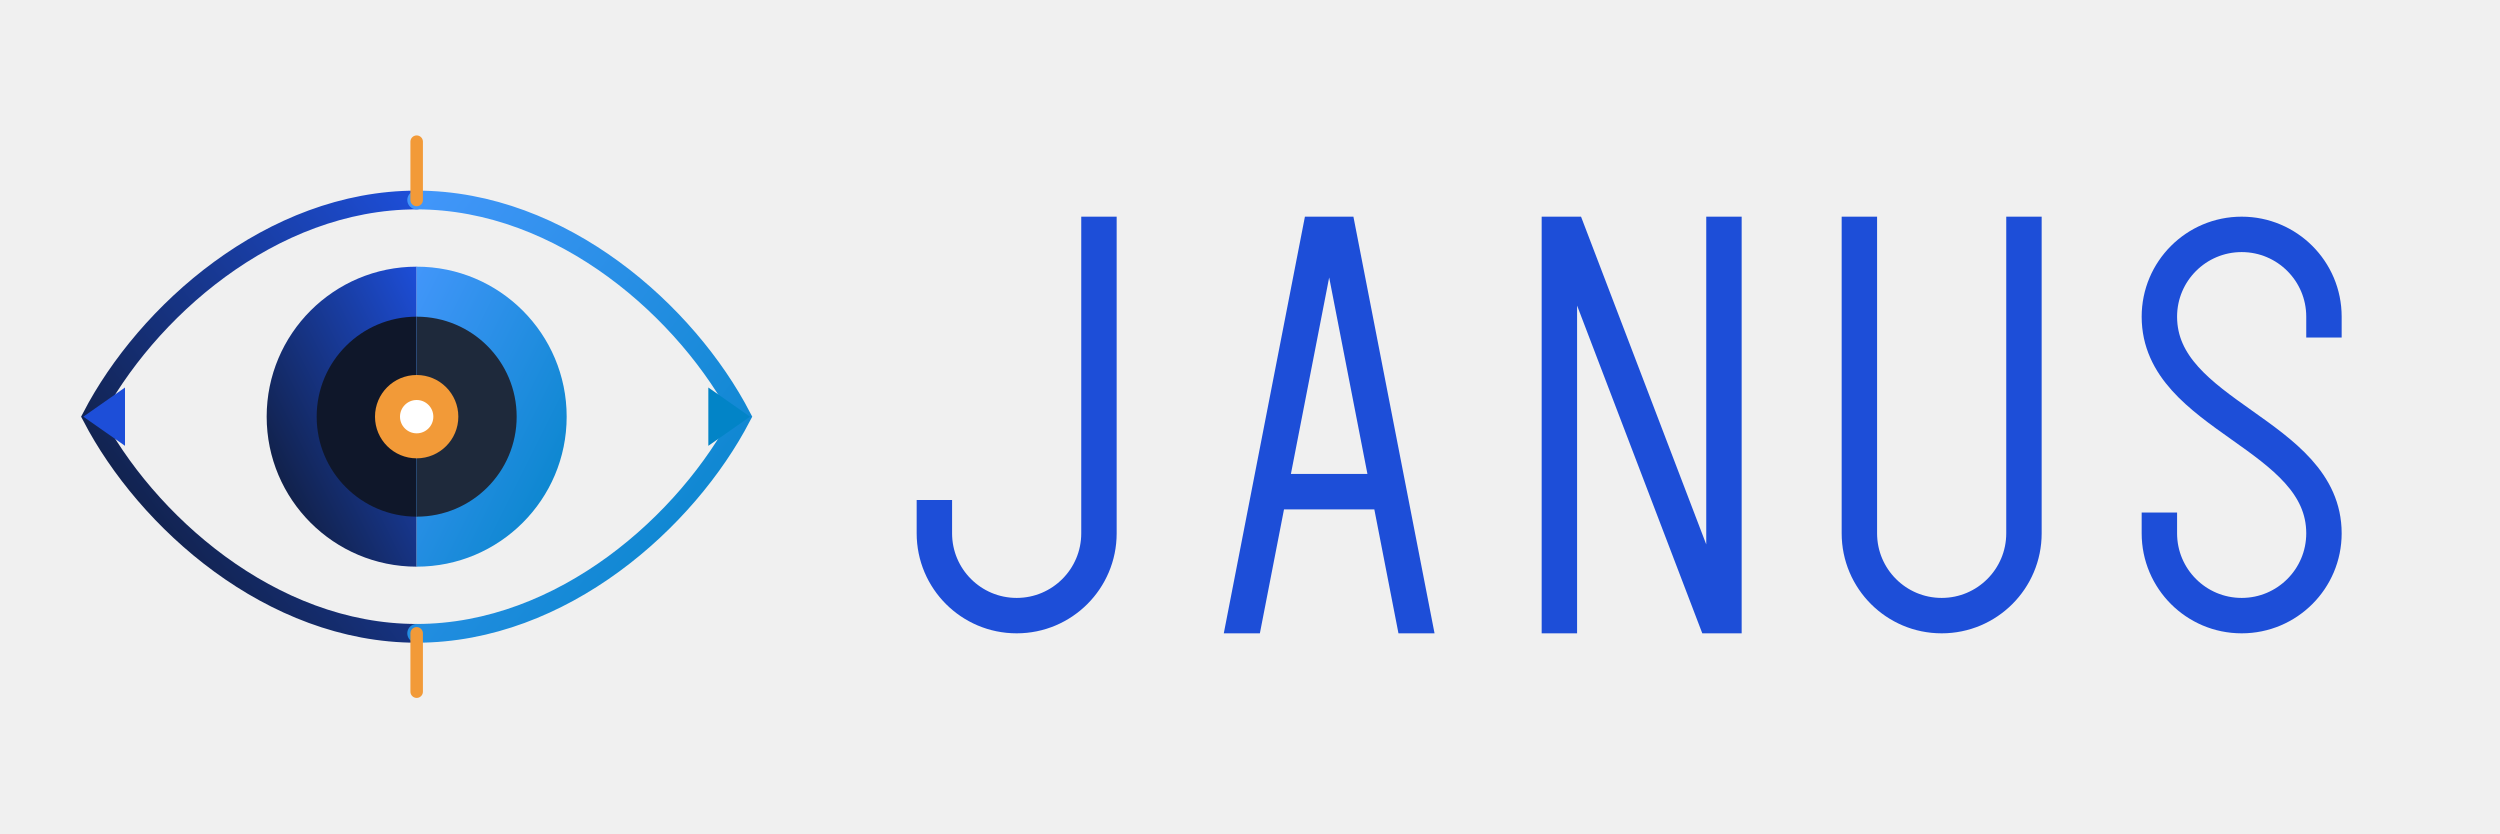
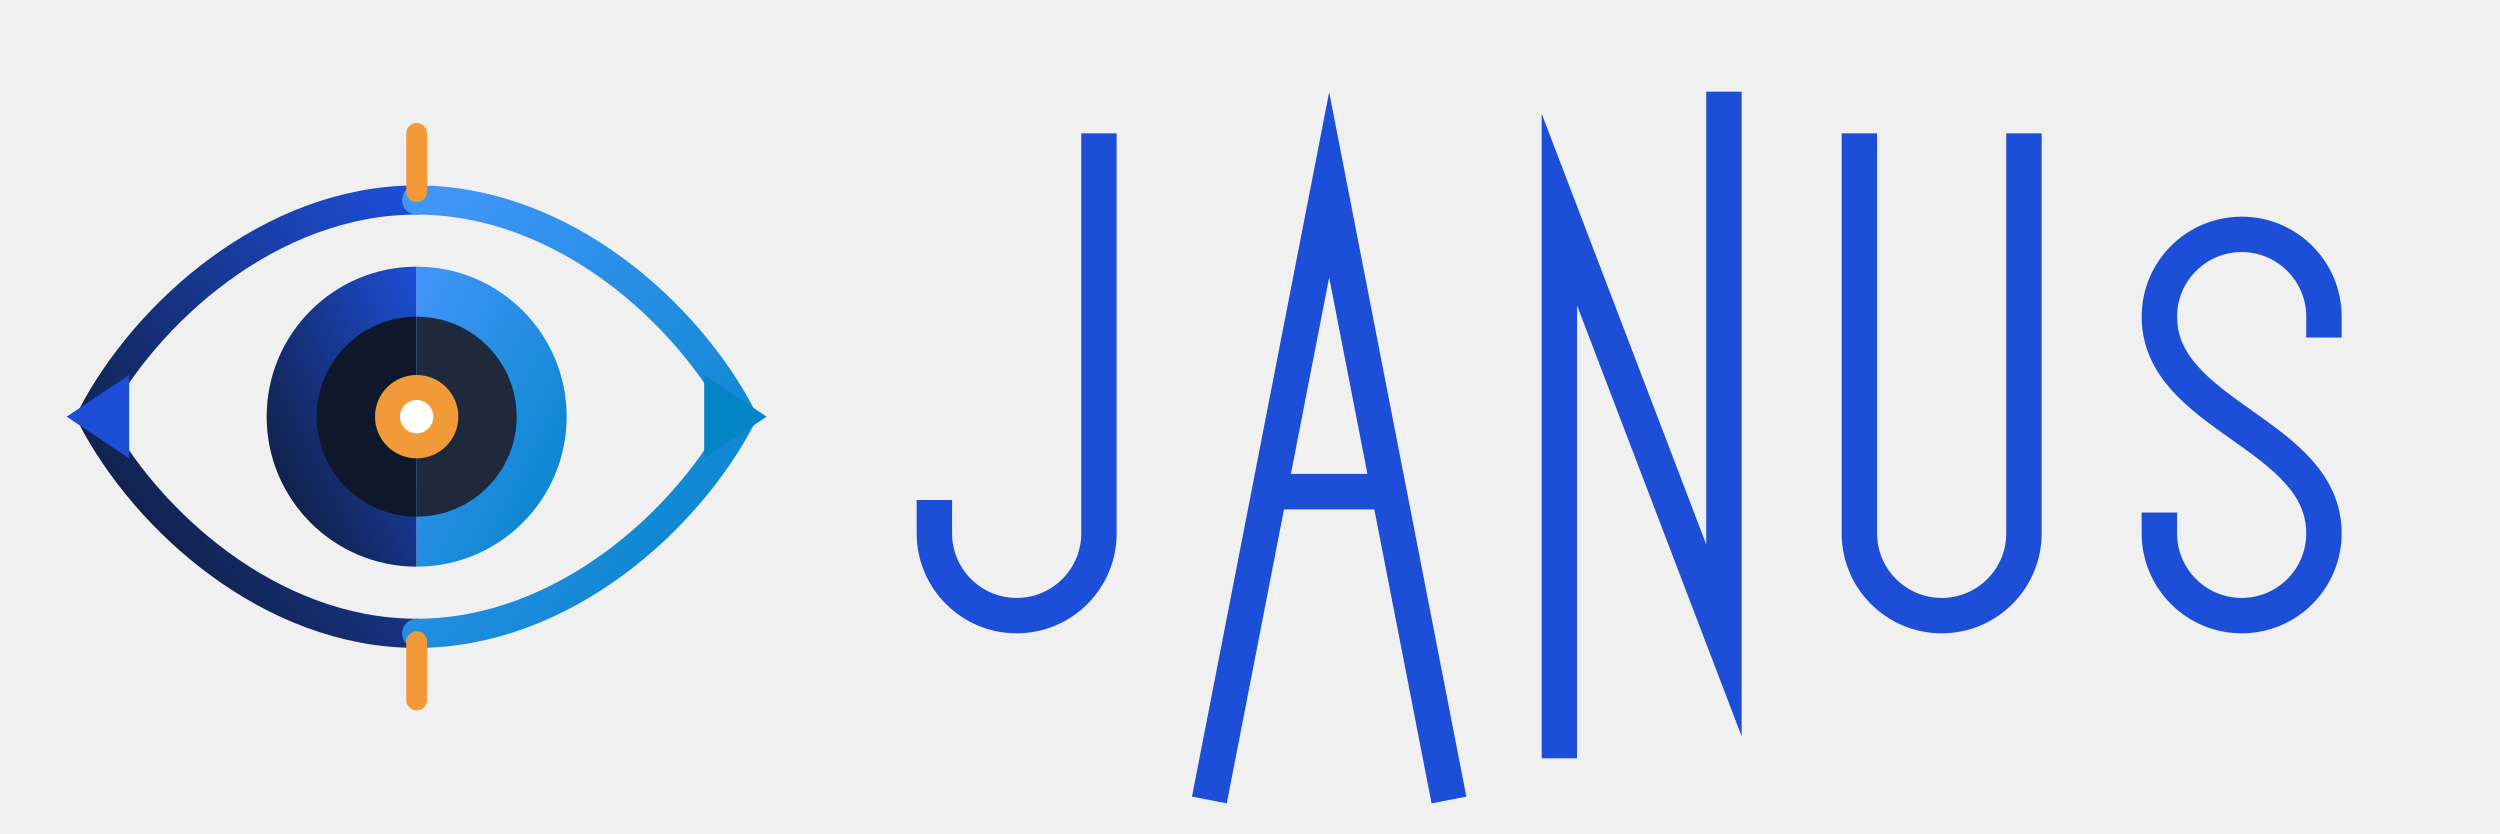
<svg xmlns="http://www.w3.org/2000/svg" viewBox="0 0 600 200" width="600" height="200">
  <g transform="translate(0, 0)">
    <g id="simbolo">
      <defs>
        <linearGradient id="h-escuro-s-pass" x1="100%" y1="0%" x2="0%" y2="100%">
          <stop offset="0%" stop-color="#1D4ED8" />
          <stop offset="100%" stop-color="#0F172A" />
        </linearGradient>
        <linearGradient id="h-escuro-s-fut" x1="0%" y1="0%" x2="100%" y2="100%">
          <stop offset="0%" stop-color="#4296FA" />
          <stop offset="100%" stop-color="#0284C7" />
        </linearGradient>
      </defs>
-       <path d="M 100, 48 C 65, 48 35, 75 22, 100 C 35, 125 65, 152 100, 152" fill="none" stroke="url(#h-escuro-s-pass)" stroke-width="4.5" stroke-linecap="round" />
-       <path d="M 100, 48 C 135, 48 165, 75 178, 100 C 165, 125 135, 152 100, 152" fill="none" stroke="url(#h-escuro-s-fut)" stroke-width="4.5" stroke-linecap="round" />
+       <path d="M 100, 48 C 65, 48 35, 75 22, 100 C 35, 125 65, 152 100, 152" fill="none" stroke="url(#h-escuro-s-pass)" stroke-width="7" stroke-linecap="round" />
+       <path d="M 100, 48 C 135, 48 165, 75 178, 100 C 165, 125 135, 152 100, 152" fill="none" stroke="url(#h-escuro-s-fut)" stroke-width="7" stroke-linecap="round" />
      <path d="M 100, 64 A 36,36 0 0,0 100, 136 Z" fill="url(#h-escuro-s-pass)" />
      <path d="M 100, 76 A 24,24 0 0,0 100, 124 Z" fill="#0F172A" />
      <path d="M 100, 64 A 36,36 0 0,1 100, 136 Z" fill="url(#h-escuro-s-fut)" />
      <path d="M 100, 76 A 24,24 0 0,1 100, 124 Z" fill="#1E293B" />
-       <line x1="100" y1="34" x2="100" y2="48" stroke="#F29A38" stroke-width="3" stroke-linecap="round" />
-       <line x1="100" y1="152" x2="100" y2="166" stroke="#F29A38" stroke-width="3" stroke-linecap="round" />
-       <path d="M 20, 100 L 30, 93 L 30, 107 Z" fill="#1D4ED8" />
-       <path d="M 180, 100 L 170, 93 L 170, 107 Z" fill="#0284C7" />
+       <line x1="100" y1="32" x2="100" y2="46" stroke="#F29A38" stroke-width="5" stroke-linecap="round" />
+       <line x1="100" y1="154" x2="100" y2="168" stroke="#F29A38" stroke-width="5" stroke-linecap="round" />
+       <path d="M 16, 100 L 31, 90 L 31, 110 Z" fill="#1D4ED8" />
+       <path d="M 184, 100 L 169, 90 L 169, 110 Z" fill="#0284C7" />
      <circle cx="100" cy="100" r="10" fill="#F29A38" />
      <circle cx="100" cy="100" r="4" fill="#FFFFFF" />
    </g>
  </g>
  <g transform="translate(220, 52) scale(1.0)">
    <g id="nome">
-       <clipPath id="h-escuro-w">
-         <rect x="-10" y="0" width="362" height="100" />
-       </clipPath>
-       <g clip-path="url(#h-escuro-w)" fill="none" stroke="#1D4ED8" stroke-width="8.5" stroke-linejoin="miter" stroke-miterlimit="12">
+       <g fill="none" stroke="#1D4ED8" stroke-width="8.5" stroke-linejoin="miter" stroke-miterlimit="12">
        <path transform="translate(0,0)" d="M43.75,-20 L43.75,76.0 A19.75,19.75 0 0 1 4.25,76.0 L4.25,68.0" />
        <path transform="translate(72,0)" d="M-1.75,140 L27.0,-7.65 L55.75,140 M10.8,66.0 L43.2,66.0" />
        <path transform="translate(150,0)" d="M4.25,130 L4.25,-1.7 L43.75,101.7 L43.75,-30" />
        <path transform="translate(222,0)" d="M4.25,-20 L4.25,76.0 A19.75,19.75 0 0 0 43.75,76.0 L43.75,-20" />
        <path transform="translate(294,0)" d="M43.75,29.0 L43.75,24.0 A19.75,19.75 0 0 0 4.25,24.0 C4.25,48.0 43.75,52.0 43.75,76.0 A19.75,19.75 0 0 1 4.25,76.0 L4.25,71.0" />
      </g>
    </g>
  </g>
</svg>
